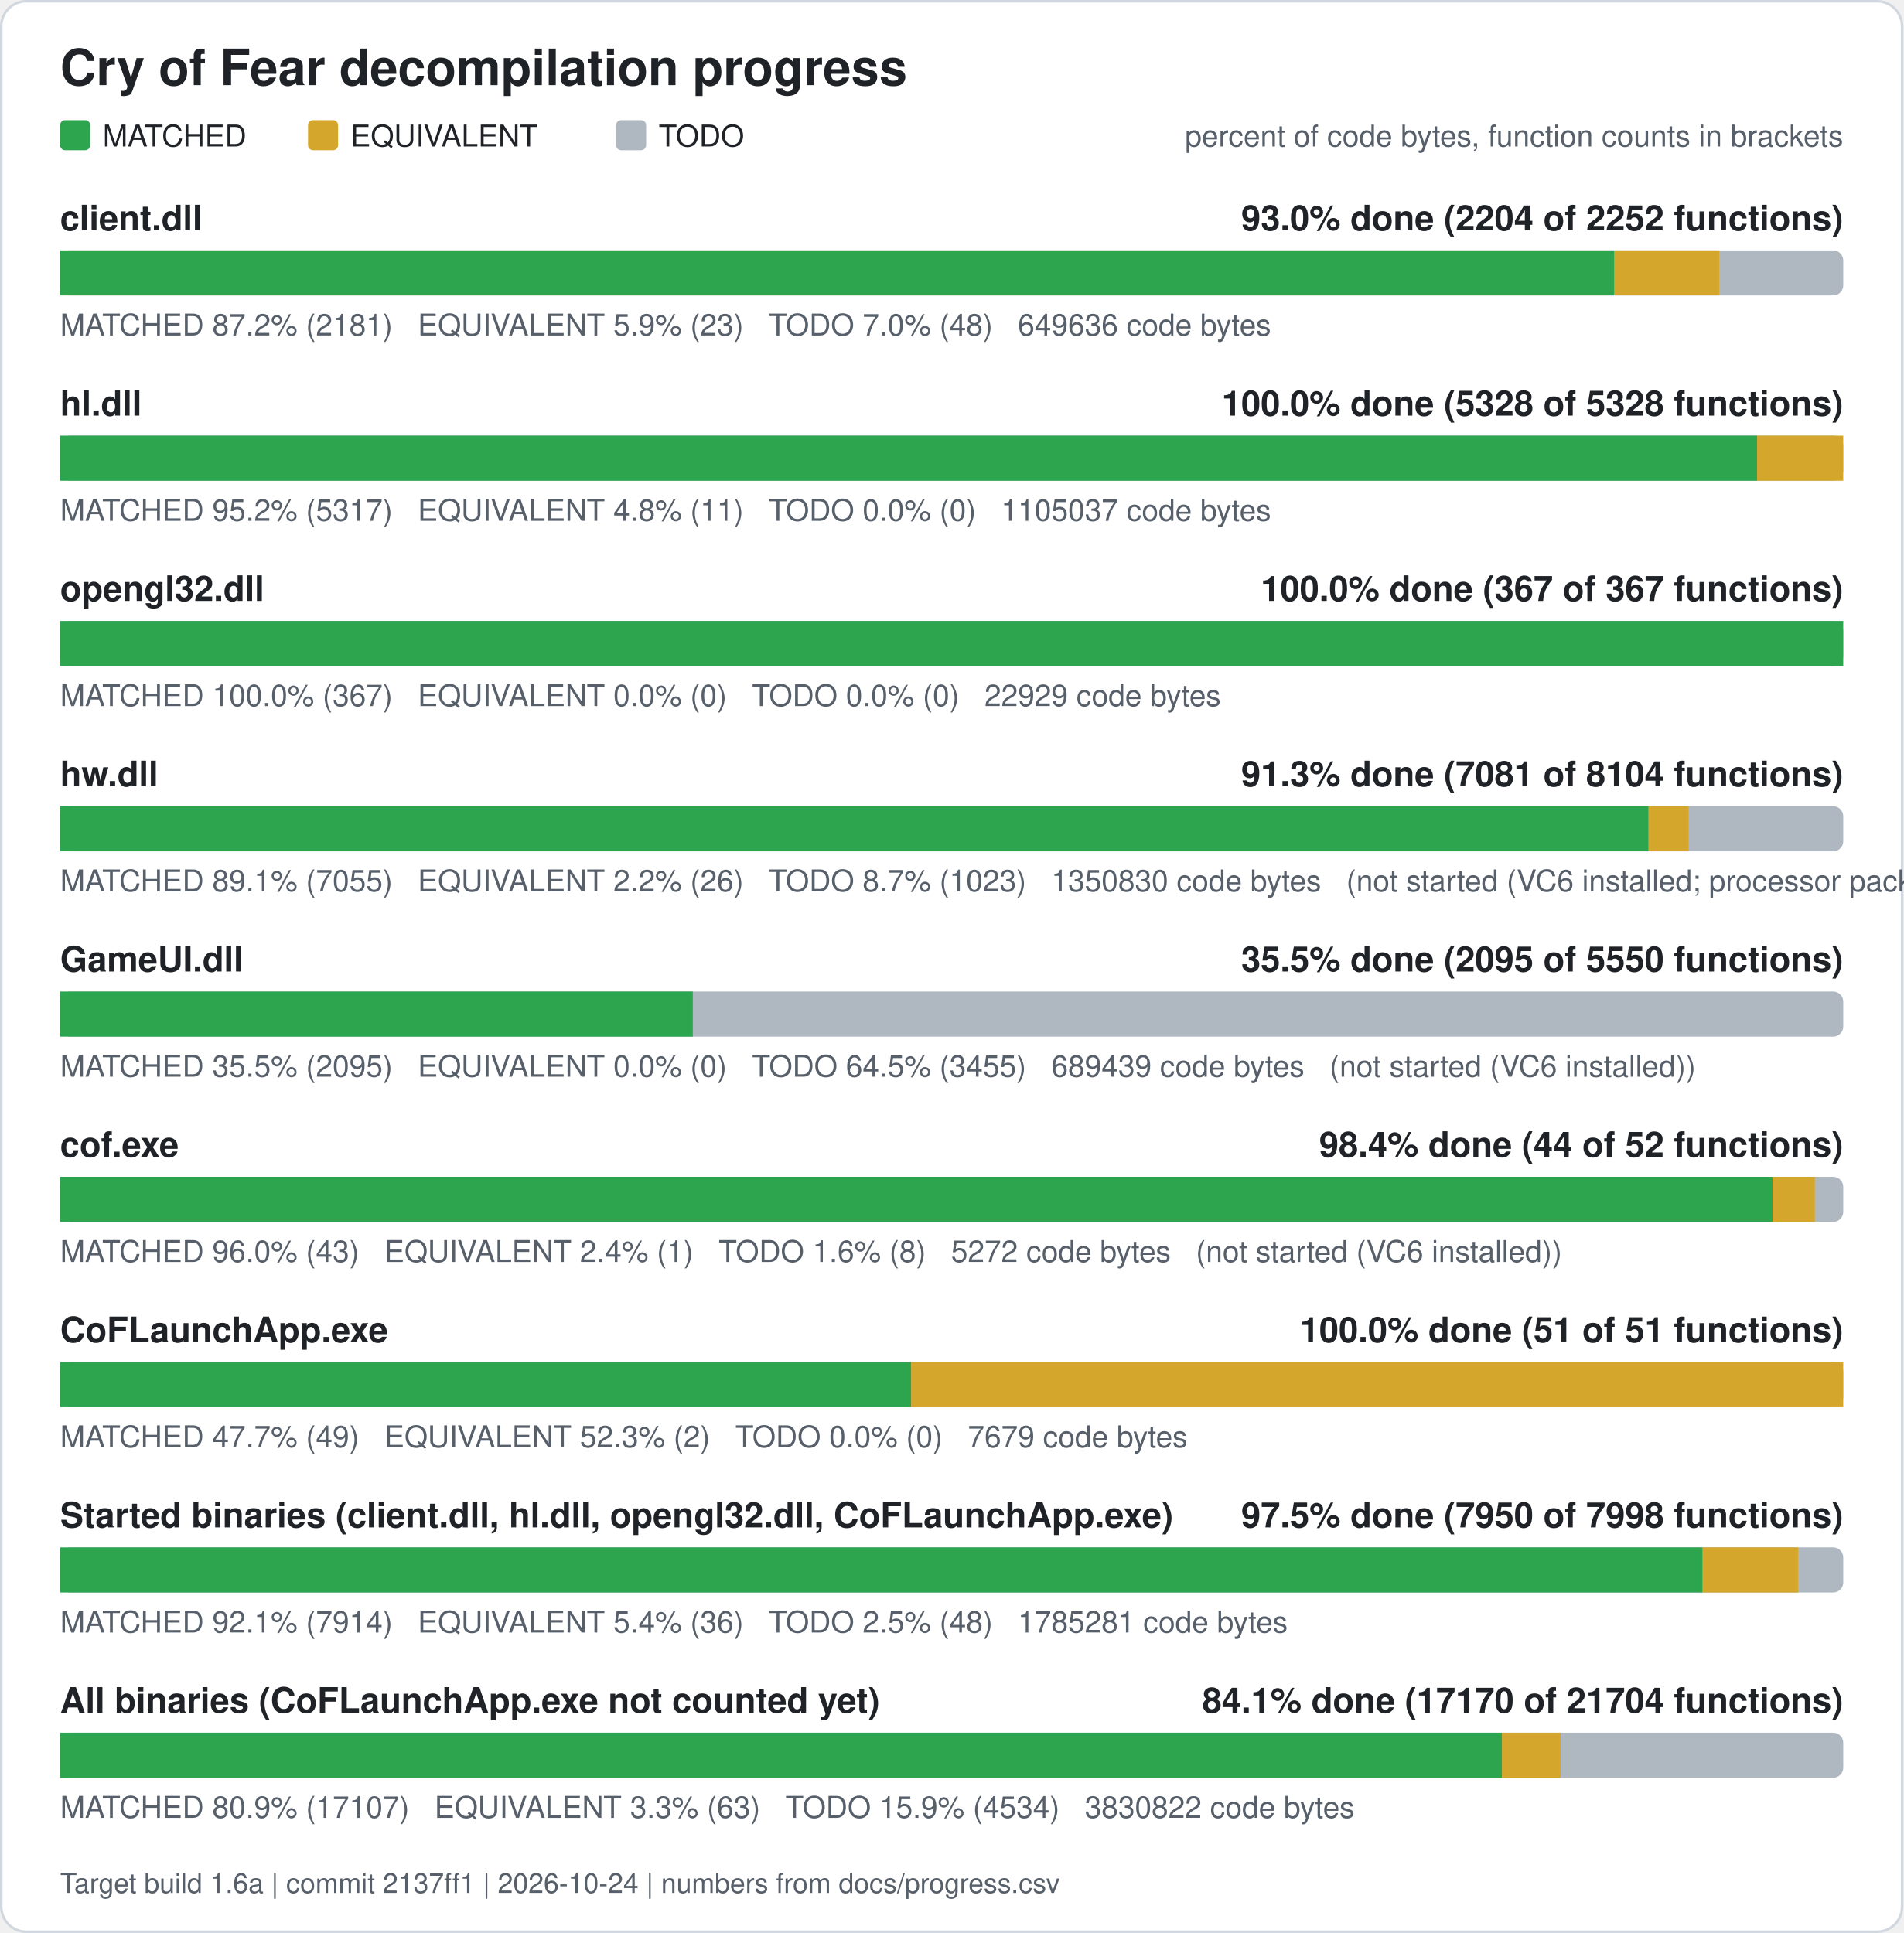
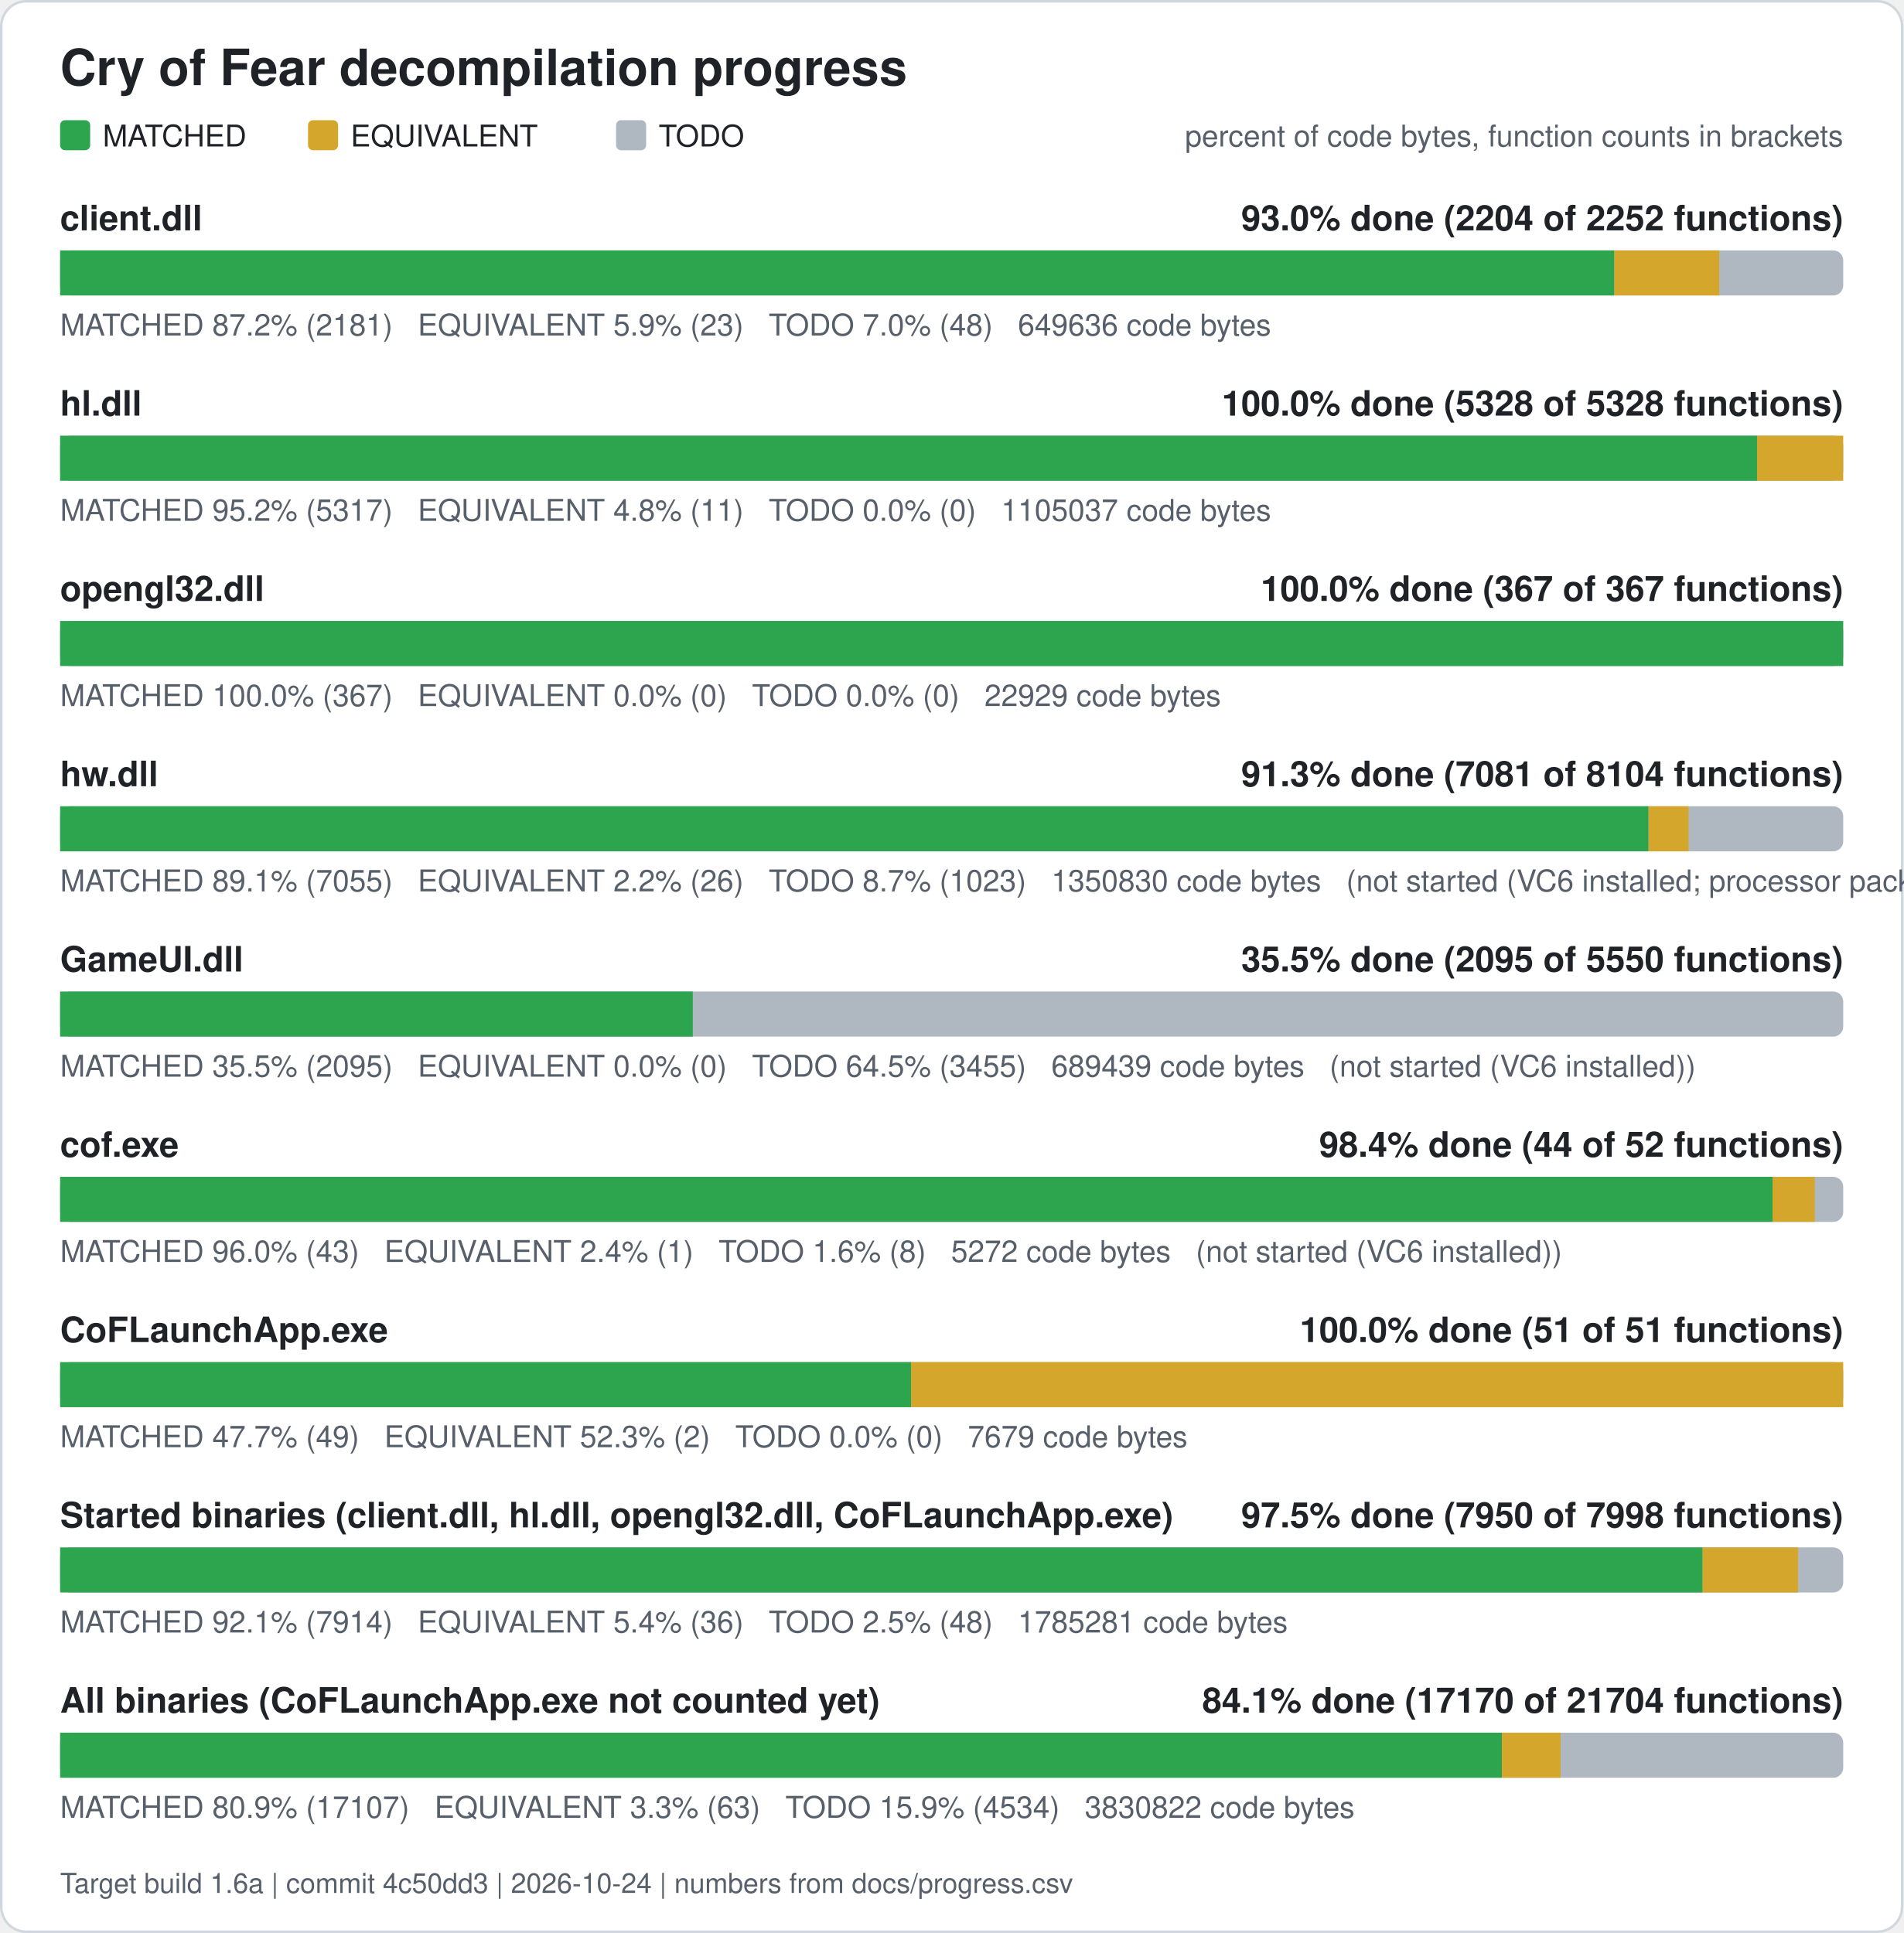
<svg xmlns="http://www.w3.org/2000/svg" width="760" height="772" viewBox="0 0 760 772" role="img" aria-label="Cry of Fear decompilation progress">
  <rect x="0.5" y="0.5" width="759" height="771" rx="10" fill="#ffffff" stroke="#d0d7de" />
  <text x="24" y="34" font-family="Segoe UI, Helvetica, Arial, sans-serif" font-size="20" font-weight="600" fill="#1f2328">Cry of Fear decompilation progress</text>
  <rect x="24" y="48" width="12" height="12" rx="2" fill="#2da44e" />
  <text x="41" y="58.5" font-family="Segoe UI, Helvetica, Arial, sans-serif" font-size="12" fill="#1f2328">MATCHED</text>
  <rect x="123" y="48" width="12" height="12" rx="2" fill="#d4a72c" />
  <text x="140" y="58.5" font-family="Segoe UI, Helvetica, Arial, sans-serif" font-size="12" fill="#1f2328">EQUIVALENT</text>
  <rect x="246" y="48" width="12" height="12" rx="2" fill="#afb8c1" />
  <text x="263" y="58.5" font-family="Segoe UI, Helvetica, Arial, sans-serif" font-size="12" fill="#1f2328">TODO</text>
  <text x="736" y="58.5" font-family="Segoe UI, Helvetica, Arial, sans-serif" font-size="12" fill="#57606a" text-anchor="end">percent of code bytes, function counts in brackets</text>
  <text x="24" y="92" font-family="Segoe UI, Helvetica, Arial, sans-serif" font-size="14" font-weight="600" fill="#1f2328">client.dll</text>
  <text x="736" y="92" font-family="Segoe UI, Helvetica, Arial, sans-serif" font-size="14" font-weight="600" fill="#1f2328" text-anchor="end">93.0% done (2204 of 2252 functions)</text>
  <rect x="24" y="100" width="712" height="18" rx="4" fill="#afb8c1" />
  <rect x="24.00" y="100" width="620.61" height="18" fill="#2da44e" />
  <rect x="644.61" y="100" width="41.89" height="18" fill="#d4a72c" />
  <text x="24" y="134" font-family="Segoe UI, Helvetica, Arial, sans-serif" font-size="12" fill="#57606a" xml:space="preserve">MATCHED 87.2% (2181)   EQUIVALENT 5.9% (23)   TODO 7.0% (48)   649636 code bytes</text>
  <text x="24" y="166" font-family="Segoe UI, Helvetica, Arial, sans-serif" font-size="14" font-weight="600" fill="#1f2328">hl.dll</text>
  <text x="736" y="166" font-family="Segoe UI, Helvetica, Arial, sans-serif" font-size="14" font-weight="600" fill="#1f2328" text-anchor="end">100.0% done (5328 of 5328 functions)</text>
  <rect x="24" y="174" width="712" height="18" rx="4" fill="#afb8c1" />
  <rect x="24.00" y="174" width="677.61" height="18" fill="#2da44e" />
  <rect x="701.61" y="174" width="34.39" height="18" fill="#d4a72c" />
  <text x="24" y="208" font-family="Segoe UI, Helvetica, Arial, sans-serif" font-size="12" fill="#57606a" xml:space="preserve">MATCHED 95.2% (5317)   EQUIVALENT 4.8% (11)   TODO 0.0% (0)   1105037 code bytes</text>
  <text x="24" y="240" font-family="Segoe UI, Helvetica, Arial, sans-serif" font-size="14" font-weight="600" fill="#1f2328">opengl32.dll</text>
  <text x="736" y="240" font-family="Segoe UI, Helvetica, Arial, sans-serif" font-size="14" font-weight="600" fill="#1f2328" text-anchor="end">100.0% done (367 of 367 functions)</text>
  <rect x="24" y="248" width="712" height="18" rx="4" fill="#afb8c1" />
  <rect x="24.00" y="248" width="712.00" height="18" fill="#2da44e" />
  <text x="24" y="282" font-family="Segoe UI, Helvetica, Arial, sans-serif" font-size="12" fill="#57606a" xml:space="preserve">MATCHED 100.0% (367)   EQUIVALENT 0.0% (0)   TODO 0.0% (0)   22929 code bytes</text>
  <text x="24" y="314" font-family="Segoe UI, Helvetica, Arial, sans-serif" font-size="14" font-weight="600" fill="#1f2328">hw.dll</text>
  <text x="736" y="314" font-family="Segoe UI, Helvetica, Arial, sans-serif" font-size="14" font-weight="600" fill="#1f2328" text-anchor="end">91.3% done (7081 of 8104 functions)</text>
  <rect x="24" y="322" width="712" height="18" rx="4" fill="#afb8c1" />
  <rect x="24.00" y="322" width="634.26" height="18" fill="#2da44e" />
  <rect x="658.26" y="322" width="15.98" height="18" fill="#d4a72c" />
  <text x="24" y="356" font-family="Segoe UI, Helvetica, Arial, sans-serif" font-size="12" fill="#57606a" xml:space="preserve">MATCHED 89.1% (7055)   EQUIVALENT 2.2% (26)   TODO 8.7% (1023)   1350830 code bytes   (not started (VC6 installed; processor pack and VS 2005 objects need those compilers))</text>
  <text x="24" y="388" font-family="Segoe UI, Helvetica, Arial, sans-serif" font-size="14" font-weight="600" fill="#1f2328">GameUI.dll</text>
  <text x="736" y="388" font-family="Segoe UI, Helvetica, Arial, sans-serif" font-size="14" font-weight="600" fill="#1f2328" text-anchor="end">35.5% done (2095 of 5550 functions)</text>
  <rect x="24" y="396" width="712" height="18" rx="4" fill="#afb8c1" />
  <rect x="24.00" y="396" width="252.63" height="18" fill="#2da44e" />
  <text x="24" y="430" font-family="Segoe UI, Helvetica, Arial, sans-serif" font-size="12" fill="#57606a" xml:space="preserve">MATCHED 35.5% (2095)   EQUIVALENT 0.0% (0)   TODO 64.5% (3455)   689439 code bytes   (not started (VC6 installed))</text>
  <text x="24" y="462" font-family="Segoe UI, Helvetica, Arial, sans-serif" font-size="14" font-weight="600" fill="#1f2328">cof.exe</text>
  <text x="736" y="462" font-family="Segoe UI, Helvetica, Arial, sans-serif" font-size="14" font-weight="600" fill="#1f2328" text-anchor="end">98.4% done (44 of 52 functions)</text>
  <rect x="24" y="470" width="712" height="18" rx="4" fill="#afb8c1" />
  <rect x="24.00" y="470" width="683.77" height="18" fill="#2da44e" />
  <rect x="707.77" y="470" width="16.88" height="18" fill="#d4a72c" />
  <text x="24" y="504" font-family="Segoe UI, Helvetica, Arial, sans-serif" font-size="12" fill="#57606a" xml:space="preserve">MATCHED 96.0% (43)   EQUIVALENT 2.4% (1)   TODO 1.6% (8)   5272 code bytes   (not started (VC6 installed))</text>
  <text x="24" y="536" font-family="Segoe UI, Helvetica, Arial, sans-serif" font-size="14" font-weight="600" fill="#1f2328">CoFLaunchApp.exe</text>
  <text x="736" y="536" font-family="Segoe UI, Helvetica, Arial, sans-serif" font-size="14" font-weight="600" fill="#1f2328" text-anchor="end">100.0% done (51 of 51 functions)</text>
  <rect x="24" y="544" width="712" height="18" rx="4" fill="#afb8c1" />
  <rect x="24.00" y="544" width="339.82" height="18" fill="#2da44e" />
  <rect x="363.82" y="544" width="372.18" height="18" fill="#d4a72c" />
  <text x="24" y="578" font-family="Segoe UI, Helvetica, Arial, sans-serif" font-size="12" fill="#57606a" xml:space="preserve">MATCHED 47.7% (49)   EQUIVALENT 52.3% (2)   TODO 0.0% (0)   7679 code bytes</text>
  <text x="24" y="610" font-family="Segoe UI, Helvetica, Arial, sans-serif" font-size="14" font-weight="600" fill="#1f2328">Started binaries (client.dll, hl.dll, opengl32.dll, CoFLaunchApp.exe)</text>
  <text x="736" y="610" font-family="Segoe UI, Helvetica, Arial, sans-serif" font-size="14" font-weight="600" fill="#1f2328" text-anchor="end">97.5% done (7950 of 7998 functions)</text>
  <rect x="24" y="618" width="712" height="18" rx="4" fill="#afb8c1" />
  <rect x="24.00" y="618" width="655.86" height="18" fill="#2da44e" />
  <rect x="679.86" y="618" width="38.13" height="18" fill="#d4a72c" />
  <text x="24" y="652" font-family="Segoe UI, Helvetica, Arial, sans-serif" font-size="12" fill="#57606a" xml:space="preserve">MATCHED 92.1% (7914)   EQUIVALENT 5.4% (36)   TODO 2.5% (48)   1785281 code bytes</text>
  <text x="24" y="684" font-family="Segoe UI, Helvetica, Arial, sans-serif" font-size="14" font-weight="600" fill="#1f2328">All binaries (CoFLaunchApp.exe not counted yet)</text>
  <text x="736" y="684" font-family="Segoe UI, Helvetica, Arial, sans-serif" font-size="14" font-weight="600" fill="#1f2328" text-anchor="end">84.1% done (17170 of 21704 functions)</text>
  <rect x="24" y="692" width="712" height="18" rx="4" fill="#afb8c1" />
  <rect x="24.00" y="692" width="575.71" height="18" fill="#2da44e" />
  <rect x="599.71" y="692" width="23.43" height="18" fill="#d4a72c" />
  <text x="24" y="726" font-family="Segoe UI, Helvetica, Arial, sans-serif" font-size="12" fill="#57606a" xml:space="preserve">MATCHED 80.9% (17107)   EQUIVALENT 3.3% (63)   TODO 15.9% (4534)   3830822 code bytes</text>
-   <text x="24" y="756" font-family="Segoe UI, Helvetica, Arial, sans-serif" font-size="11" fill="#57606a">Target build 1.6a | commit 2137ff1 | 2026-10-24 | numbers from docs/progress.csv</text>
+   <text x="24" y="756" font-family="Segoe UI, Helvetica, Arial, sans-serif" font-size="11" fill="#57606a">Target build 1.6a | commit 4c50dd3 | 2026-10-24 | numbers from docs/progress.csv</text>
</svg>
